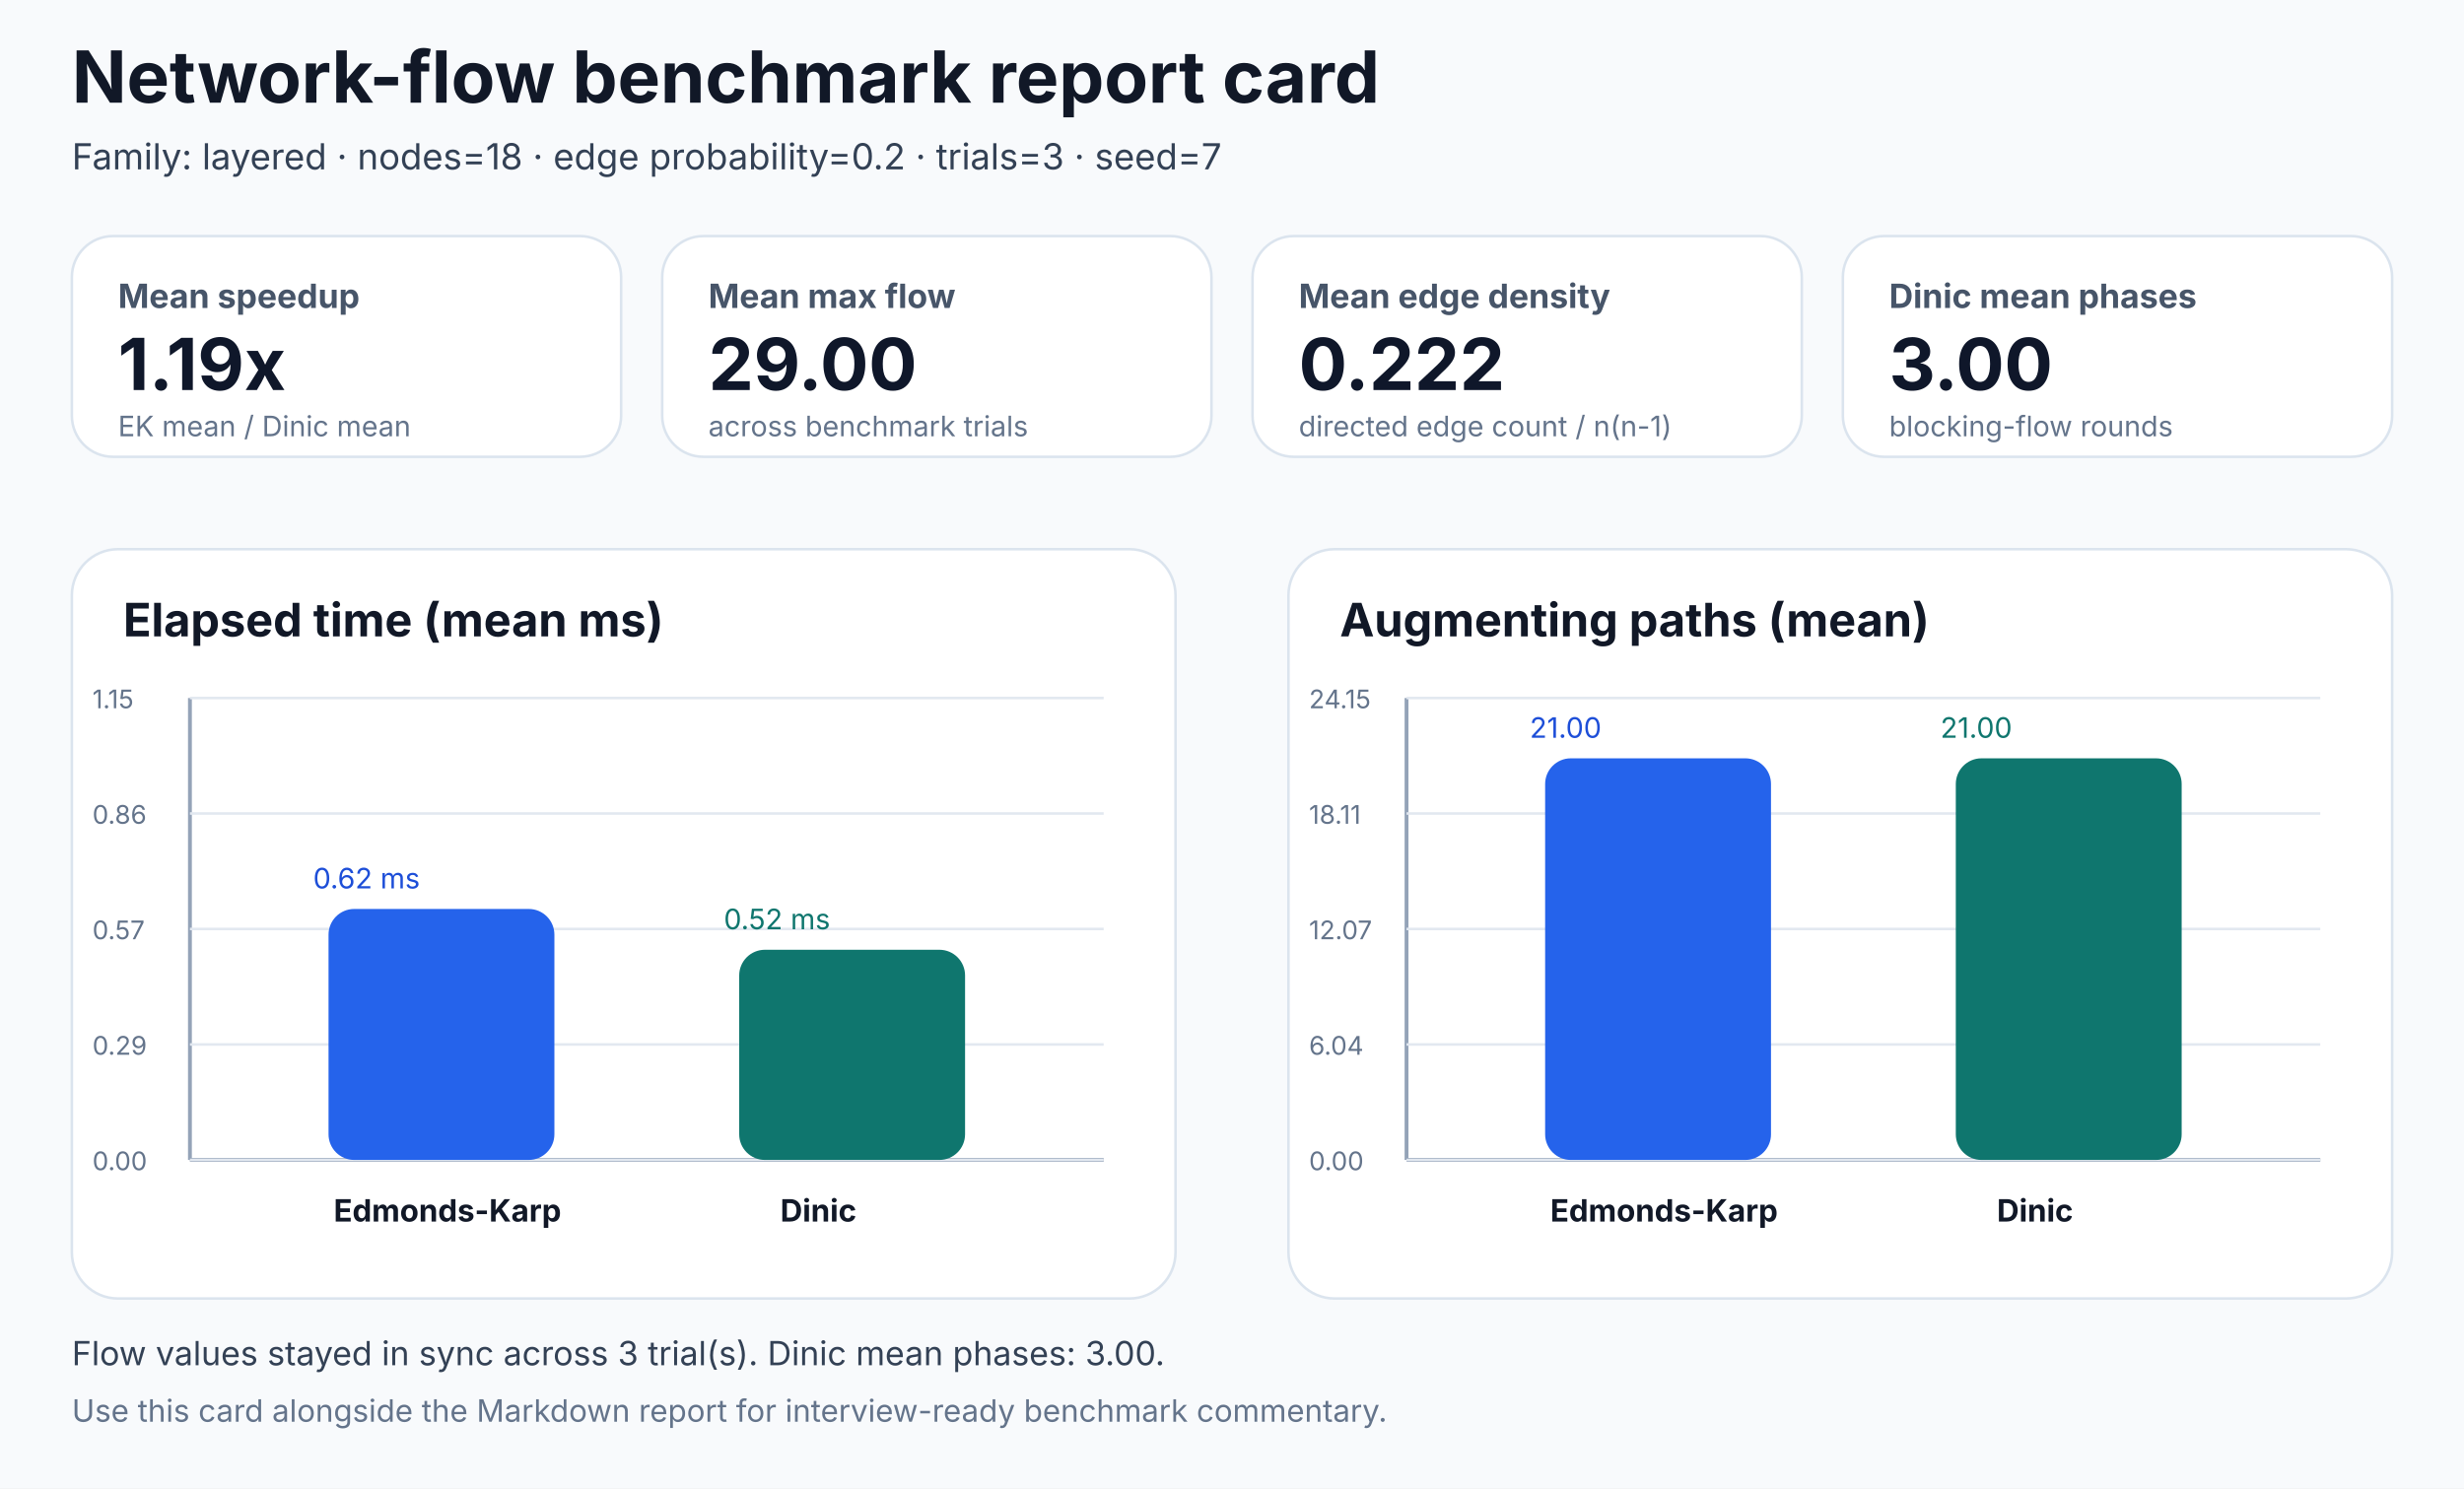
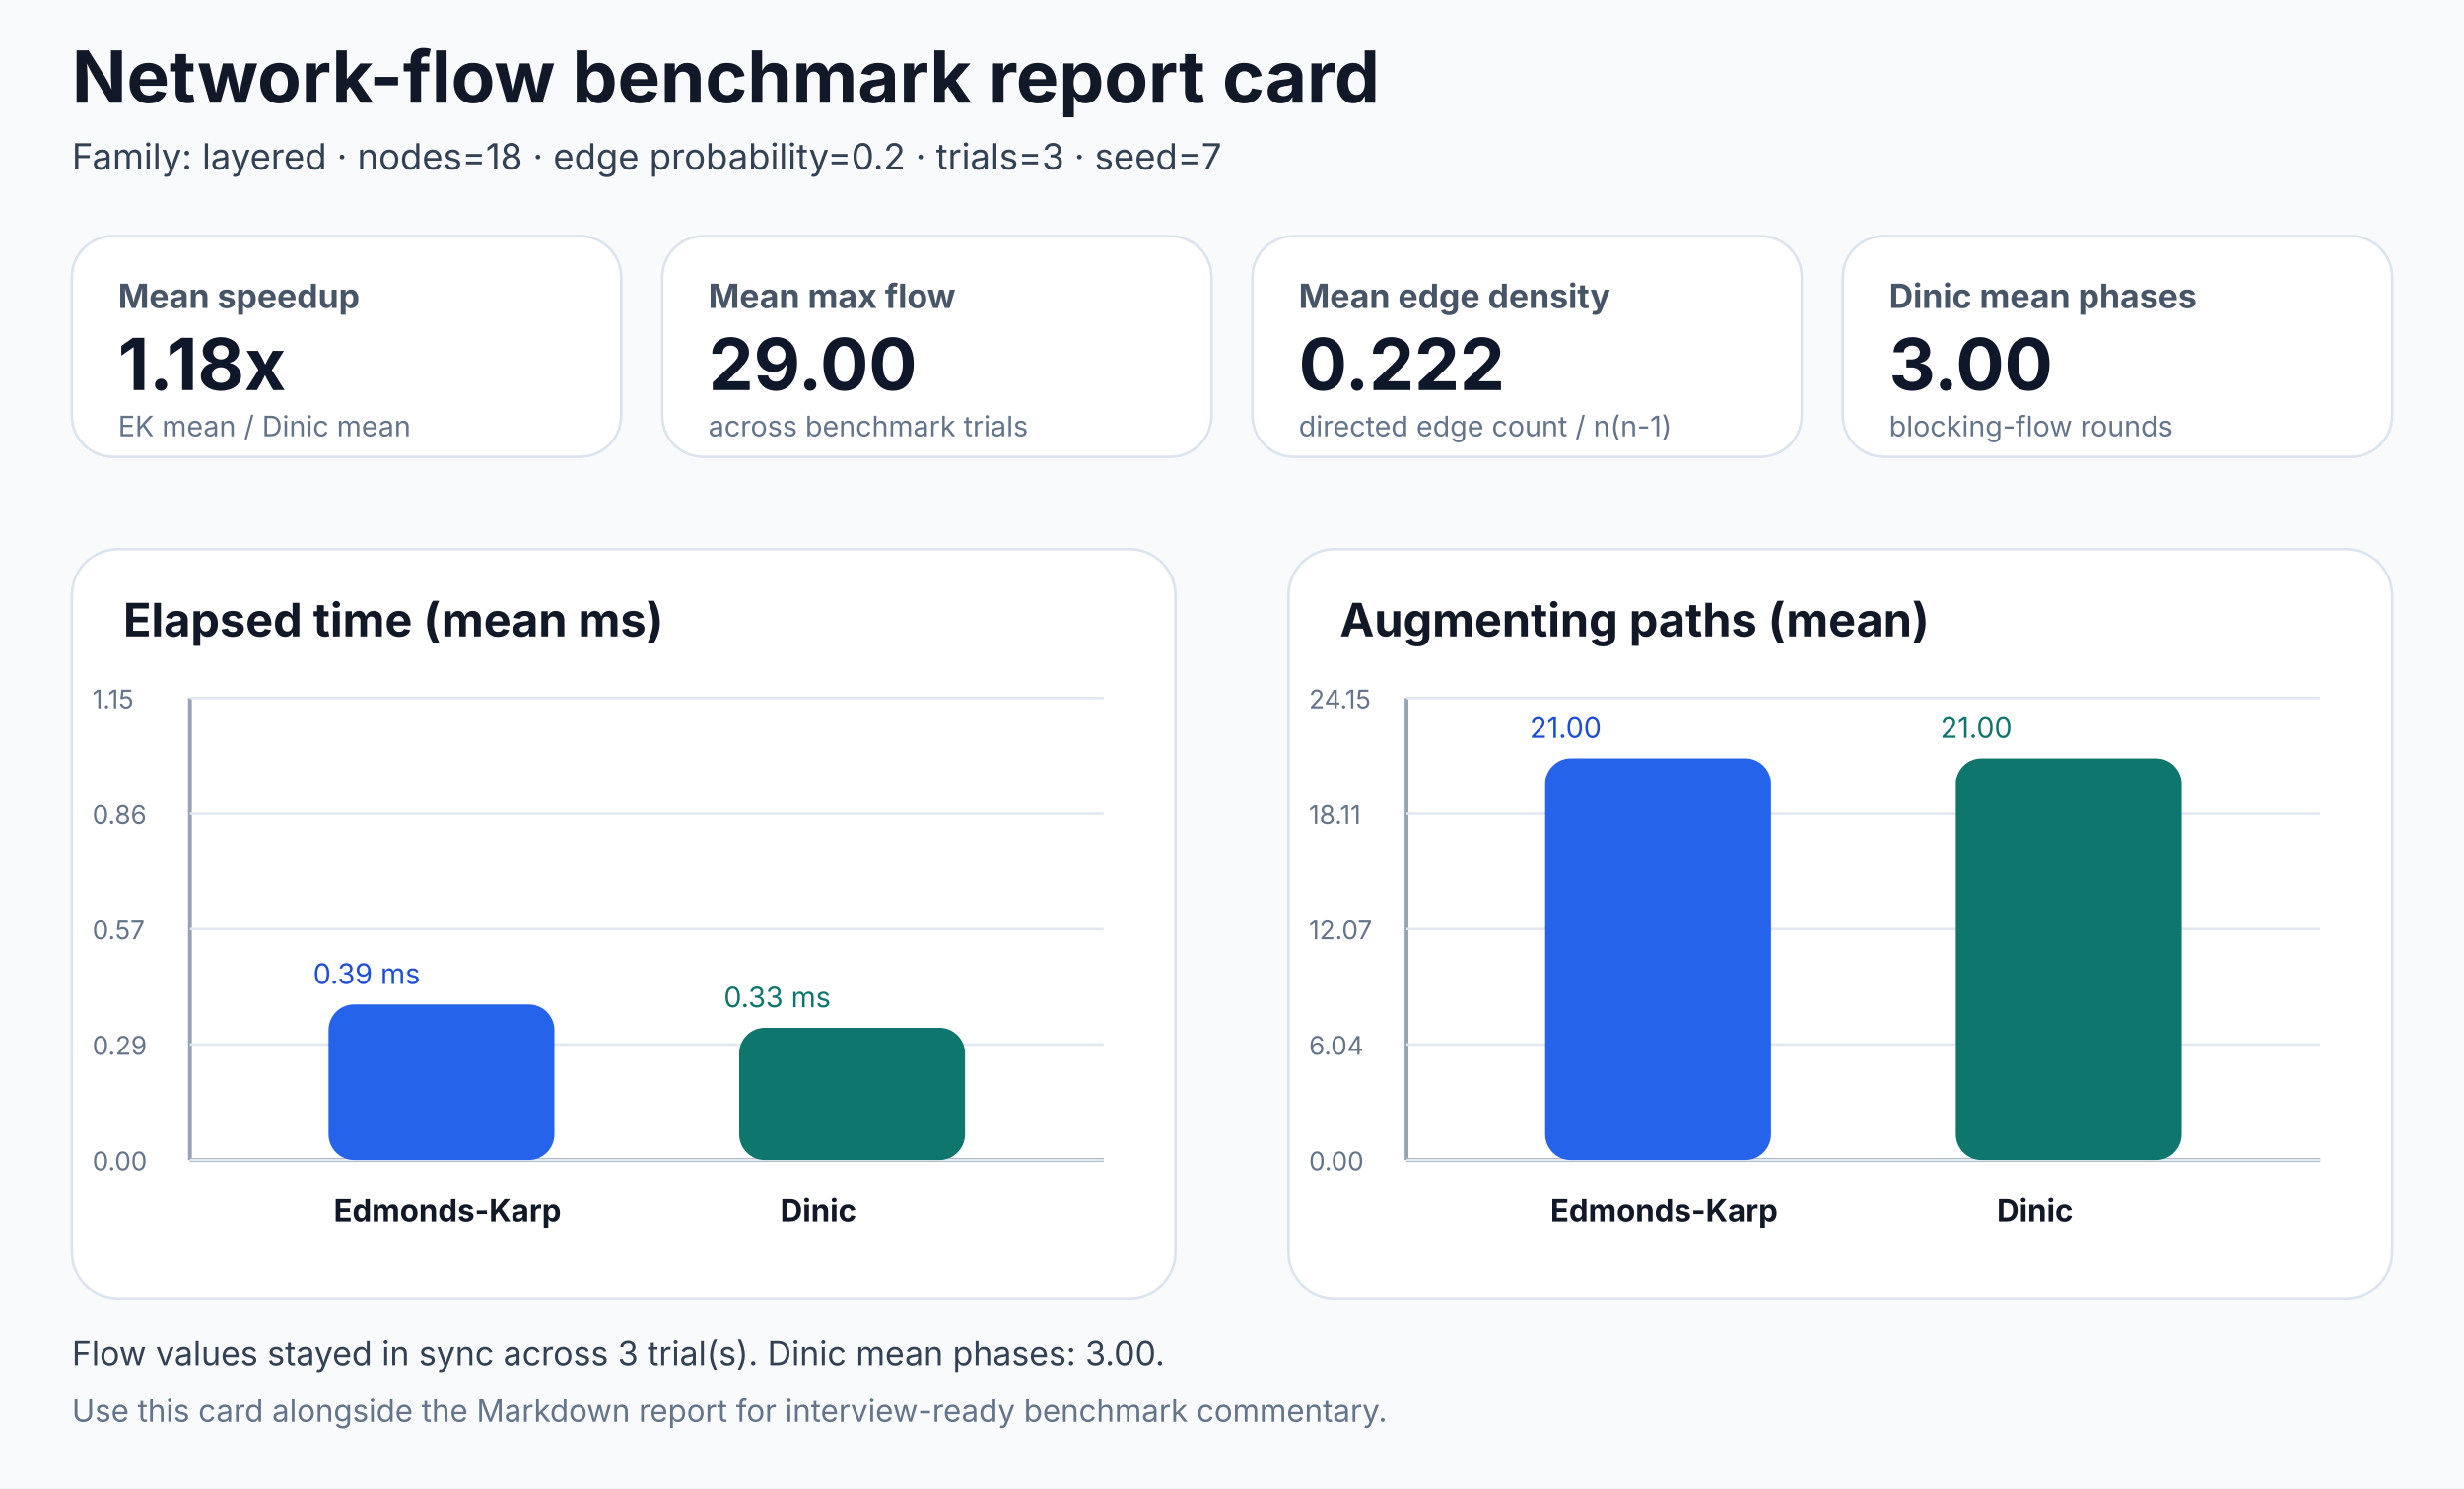
<svg xmlns="http://www.w3.org/2000/svg" width="960" height="580" viewBox="0 0 960 580" role="img" aria-labelledby="title desc">
  <rect x="0" y="0" width="960" height="580" fill="#f8fafc" />
  <text x="28.0" y="40.0" font-size="28" font-weight="700" fill="#111827" font-family="ui-sans-serif, system-ui, -apple-system, BlinkMacSystemFont, &quot;Segoe UI&quot;, sans-serif">Network-flow benchmark report card</text>
  <text x="28.0" y="66.0" font-size="14" font-weight="normal" fill="#334155" font-family="ui-sans-serif, system-ui, -apple-system, BlinkMacSystemFont, &quot;Segoe UI&quot;, sans-serif">Family: layered · nodes=18 · edge probability=0.2 · trials=3 · seed=7</text>
  <rect x="28" y="92" width="214" height="86" rx="16" fill="#ffffff" stroke="#dbe4ee" />
  <text x="46.0" y="120.0" font-size="13" font-weight="700" fill="#475569" font-family="ui-sans-serif, system-ui, -apple-system, BlinkMacSystemFont, &quot;Segoe UI&quot;, sans-serif">Mean speedup</text>
-   <text x="46.0" y="152.0" font-size="28" font-weight="700" fill="#0f172a" font-family="ui-sans-serif, system-ui, -apple-system, BlinkMacSystemFont, &quot;Segoe UI&quot;, sans-serif">1.19x</text>
+   <text x="46.0" y="152.0" font-size="28" font-weight="700" fill="#0f172a" font-family="ui-sans-serif, system-ui, -apple-system, BlinkMacSystemFont, &quot;Segoe UI&quot;, sans-serif">1.18x</text>
  <text x="46.0" y="170.0" font-size="11" font-weight="normal" fill="#64748b" font-family="ui-sans-serif, system-ui, -apple-system, BlinkMacSystemFont, &quot;Segoe UI&quot;, sans-serif">EK mean / Dinic mean</text>
  <rect x="258" y="92" width="214" height="86" rx="16" fill="#ffffff" stroke="#dbe4ee" />
  <text x="276.0" y="120.0" font-size="13" font-weight="700" fill="#475569" font-family="ui-sans-serif, system-ui, -apple-system, BlinkMacSystemFont, &quot;Segoe UI&quot;, sans-serif">Mean max flow</text>
  <text x="276.0" y="152.0" font-size="28" font-weight="700" fill="#0f172a" font-family="ui-sans-serif, system-ui, -apple-system, BlinkMacSystemFont, &quot;Segoe UI&quot;, sans-serif">29.00</text>
  <text x="276.0" y="170.0" font-size="11" font-weight="normal" fill="#64748b" font-family="ui-sans-serif, system-ui, -apple-system, BlinkMacSystemFont, &quot;Segoe UI&quot;, sans-serif">across benchmark trials</text>
  <rect x="488" y="92" width="214" height="86" rx="16" fill="#ffffff" stroke="#dbe4ee" />
  <text x="506.0" y="120.0" font-size="13" font-weight="700" fill="#475569" font-family="ui-sans-serif, system-ui, -apple-system, BlinkMacSystemFont, &quot;Segoe UI&quot;, sans-serif">Mean edge density</text>
  <text x="506.0" y="152.0" font-size="28" font-weight="700" fill="#0f172a" font-family="ui-sans-serif, system-ui, -apple-system, BlinkMacSystemFont, &quot;Segoe UI&quot;, sans-serif">0.222</text>
  <text x="506.0" y="170.0" font-size="11" font-weight="normal" fill="#64748b" font-family="ui-sans-serif, system-ui, -apple-system, BlinkMacSystemFont, &quot;Segoe UI&quot;, sans-serif">directed edge count / n(n-1)</text>
  <rect x="718" y="92" width="214" height="86" rx="16" fill="#ffffff" stroke="#dbe4ee" />
  <text x="736.0" y="120.0" font-size="13" font-weight="700" fill="#475569" font-family="ui-sans-serif, system-ui, -apple-system, BlinkMacSystemFont, &quot;Segoe UI&quot;, sans-serif">Dinic mean phases</text>
  <text x="736.0" y="152.0" font-size="28" font-weight="700" fill="#0f172a" font-family="ui-sans-serif, system-ui, -apple-system, BlinkMacSystemFont, &quot;Segoe UI&quot;, sans-serif">3.00</text>
  <text x="736.0" y="170.0" font-size="11" font-weight="normal" fill="#64748b" font-family="ui-sans-serif, system-ui, -apple-system, BlinkMacSystemFont, &quot;Segoe UI&quot;, sans-serif">blocking-flow rounds</text>
  <rect x="28" y="214" width="430" height="292" rx="18" fill="#ffffff" stroke="#dbe4ee" />
  <text x="48.0" y="248.0" font-size="18" font-weight="700" fill="#111827" font-family="ui-sans-serif, system-ui, -apple-system, BlinkMacSystemFont, &quot;Segoe UI&quot;, sans-serif">Elapsed time (mean ms)</text>
  <line x1="74" y1="272" x2="74" y2="452" stroke="#94a3b8" stroke-width="1.5" />
  <line x1="74" y1="452" x2="430" y2="452" stroke="#94a3b8" stroke-width="1.5" />
  <line x1="74" y1="452.0" x2="430" y2="452.0" stroke="#e2e8f0" stroke-width="1" />
  <text x="36.0" y="456.0" font-size="10" font-weight="normal" fill="#64748b" font-family="ui-sans-serif, system-ui, -apple-system, BlinkMacSystemFont, &quot;Segoe UI&quot;, sans-serif">0.00</text>
  <line x1="74" y1="407.0" x2="430" y2="407.0" stroke="#e2e8f0" stroke-width="1" />
  <text x="36.0" y="411.0" font-size="10" font-weight="normal" fill="#64748b" font-family="ui-sans-serif, system-ui, -apple-system, BlinkMacSystemFont, &quot;Segoe UI&quot;, sans-serif">0.29</text>
  <line x1="74" y1="362.0" x2="430" y2="362.0" stroke="#e2e8f0" stroke-width="1" />
  <text x="36.0" y="366.0" font-size="10" font-weight="normal" fill="#64748b" font-family="ui-sans-serif, system-ui, -apple-system, BlinkMacSystemFont, &quot;Segoe UI&quot;, sans-serif">0.57</text>
  <line x1="74" y1="317.0" x2="430" y2="317.0" stroke="#e2e8f0" stroke-width="1" />
  <text x="36.0" y="321.0" font-size="10" font-weight="normal" fill="#64748b" font-family="ui-sans-serif, system-ui, -apple-system, BlinkMacSystemFont, &quot;Segoe UI&quot;, sans-serif">0.86</text>
  <line x1="74" y1="272.0" x2="430" y2="272.0" stroke="#e2e8f0" stroke-width="1" />
  <text x="36.0" y="276.0" font-size="10" font-weight="normal" fill="#64748b" font-family="ui-sans-serif, system-ui, -apple-system, BlinkMacSystemFont, &quot;Segoe UI&quot;, sans-serif">1.15</text>
-   <rect x="128" y="354.2" width="88" height="97.8" rx="10" fill="#2563eb" />
-   <rect x="288" y="370.1" width="88" height="81.9" rx="10" fill="#0f766e" />
-   <text x="122.0" y="346.2" font-size="11" font-weight="normal" fill="#1d4ed8" font-family="ui-sans-serif, system-ui, -apple-system, BlinkMacSystemFont, &quot;Segoe UI&quot;, sans-serif">0.62 ms</text>
-   <text x="282.0" y="362.1" font-size="11" font-weight="normal" fill="#0f766e" font-family="ui-sans-serif, system-ui, -apple-system, BlinkMacSystemFont, &quot;Segoe UI&quot;, sans-serif">0.52 ms</text>
+   <rect x="128" y="391.4" width="88" height="60.6" rx="10" fill="#2563eb" />
+   <rect x="288" y="400.5" width="88" height="51.5" rx="10" fill="#0f766e" />
+   <text x="122.0" y="383.4" font-size="11" font-weight="normal" fill="#1d4ed8" font-family="ui-sans-serif, system-ui, -apple-system, BlinkMacSystemFont, &quot;Segoe UI&quot;, sans-serif">0.39 ms</text>
+   <text x="282.0" y="392.5" font-size="11" font-weight="normal" fill="#0f766e" font-family="ui-sans-serif, system-ui, -apple-system, BlinkMacSystemFont, &quot;Segoe UI&quot;, sans-serif">0.33 ms</text>
  <text x="130.0" y="476.0" font-size="12" font-weight="700" fill="#111827" font-family="ui-sans-serif, system-ui, -apple-system, BlinkMacSystemFont, &quot;Segoe UI&quot;, sans-serif">Edmonds-Karp</text>
  <text x="304.0" y="476.0" font-size="12" font-weight="700" fill="#111827" font-family="ui-sans-serif, system-ui, -apple-system, BlinkMacSystemFont, &quot;Segoe UI&quot;, sans-serif">Dinic</text>
  <rect x="502" y="214" width="430" height="292" rx="18" fill="#ffffff" stroke="#dbe4ee" />
  <text x="522.0" y="248.0" font-size="18" font-weight="700" fill="#111827" font-family="ui-sans-serif, system-ui, -apple-system, BlinkMacSystemFont, &quot;Segoe UI&quot;, sans-serif">Augmenting paths (mean)</text>
  <line x1="548" y1="272" x2="548" y2="452" stroke="#94a3b8" stroke-width="1.5" />
  <line x1="548" y1="452" x2="904" y2="452" stroke="#94a3b8" stroke-width="1.5" />
  <line x1="548" y1="452.0" x2="904" y2="452.0" stroke="#e2e8f0" stroke-width="1" />
  <text x="510.0" y="456.0" font-size="10" font-weight="normal" fill="#64748b" font-family="ui-sans-serif, system-ui, -apple-system, BlinkMacSystemFont, &quot;Segoe UI&quot;, sans-serif">0.00</text>
  <line x1="548" y1="407.0" x2="904" y2="407.0" stroke="#e2e8f0" stroke-width="1" />
  <text x="510.0" y="411.0" font-size="10" font-weight="normal" fill="#64748b" font-family="ui-sans-serif, system-ui, -apple-system, BlinkMacSystemFont, &quot;Segoe UI&quot;, sans-serif">6.04</text>
  <line x1="548" y1="362.0" x2="904" y2="362.0" stroke="#e2e8f0" stroke-width="1" />
  <text x="510.0" y="366.0" font-size="10" font-weight="normal" fill="#64748b" font-family="ui-sans-serif, system-ui, -apple-system, BlinkMacSystemFont, &quot;Segoe UI&quot;, sans-serif">12.07</text>
  <line x1="548" y1="317.0" x2="904" y2="317.0" stroke="#e2e8f0" stroke-width="1" />
  <text x="510.0" y="321.0" font-size="10" font-weight="normal" fill="#64748b" font-family="ui-sans-serif, system-ui, -apple-system, BlinkMacSystemFont, &quot;Segoe UI&quot;, sans-serif">18.11</text>
  <line x1="548" y1="272.0" x2="904" y2="272.0" stroke="#e2e8f0" stroke-width="1" />
  <text x="510.0" y="276.0" font-size="10" font-weight="normal" fill="#64748b" font-family="ui-sans-serif, system-ui, -apple-system, BlinkMacSystemFont, &quot;Segoe UI&quot;, sans-serif">24.15</text>
  <rect x="602" y="295.5" width="88" height="156.5" rx="10" fill="#2563eb" />
  <rect x="762" y="295.5" width="88" height="156.5" rx="10" fill="#0f766e" />
  <text x="596.0" y="287.5" font-size="11" font-weight="normal" fill="#1d4ed8" font-family="ui-sans-serif, system-ui, -apple-system, BlinkMacSystemFont, &quot;Segoe UI&quot;, sans-serif">21.00</text>
  <text x="756.0" y="287.5" font-size="11" font-weight="normal" fill="#0f766e" font-family="ui-sans-serif, system-ui, -apple-system, BlinkMacSystemFont, &quot;Segoe UI&quot;, sans-serif">21.00</text>
  <text x="604.0" y="476.0" font-size="12" font-weight="700" fill="#111827" font-family="ui-sans-serif, system-ui, -apple-system, BlinkMacSystemFont, &quot;Segoe UI&quot;, sans-serif">Edmonds-Karp</text>
  <text x="778.0" y="476.0" font-size="12" font-weight="700" fill="#111827" font-family="ui-sans-serif, system-ui, -apple-system, BlinkMacSystemFont, &quot;Segoe UI&quot;, sans-serif">Dinic</text>
  <text x="28.0" y="532.0" font-size="13" font-weight="normal" fill="#334155" font-family="ui-sans-serif, system-ui, -apple-system, BlinkMacSystemFont, &quot;Segoe UI&quot;, sans-serif">Flow values stayed in sync across 3 trial(s). Dinic mean phases: 3.00.</text>
  <text x="28.0" y="554.0" font-size="12" font-weight="normal" fill="#64748b" font-family="ui-sans-serif, system-ui, -apple-system, BlinkMacSystemFont, &quot;Segoe UI&quot;, sans-serif">Use this card alongside the Markdown report for interview-ready benchmark commentary.</text>
</svg>
